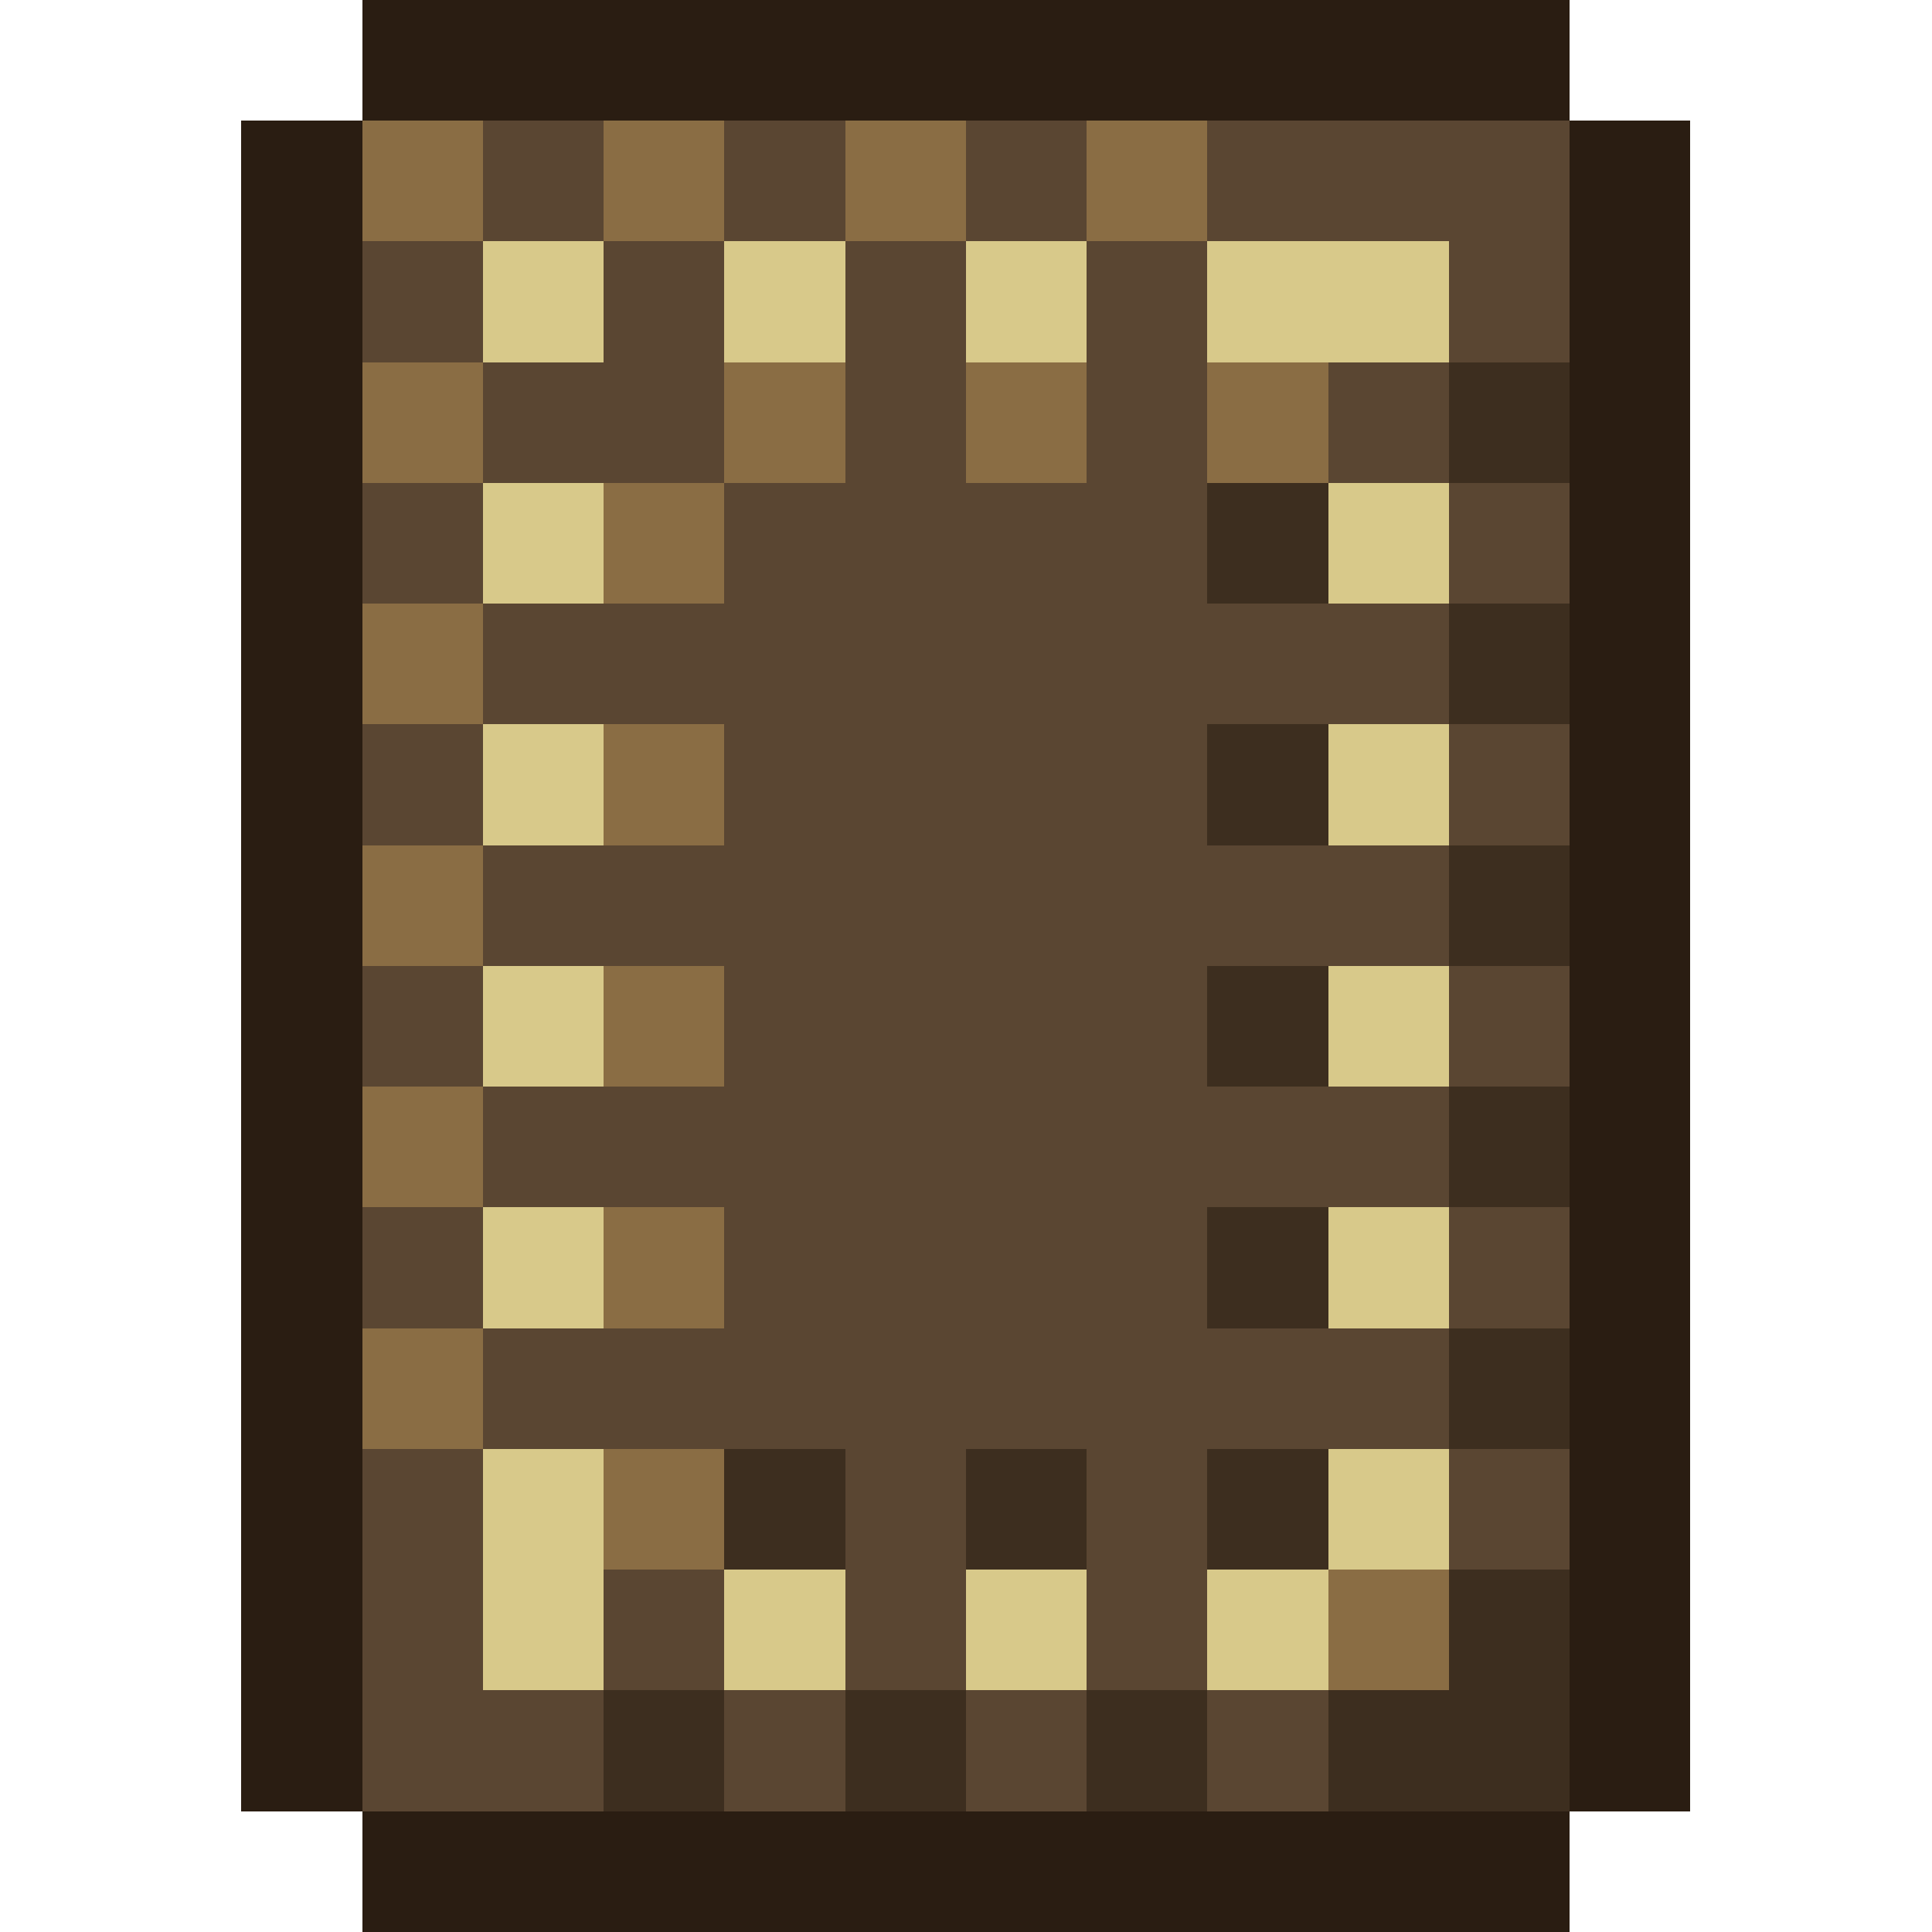
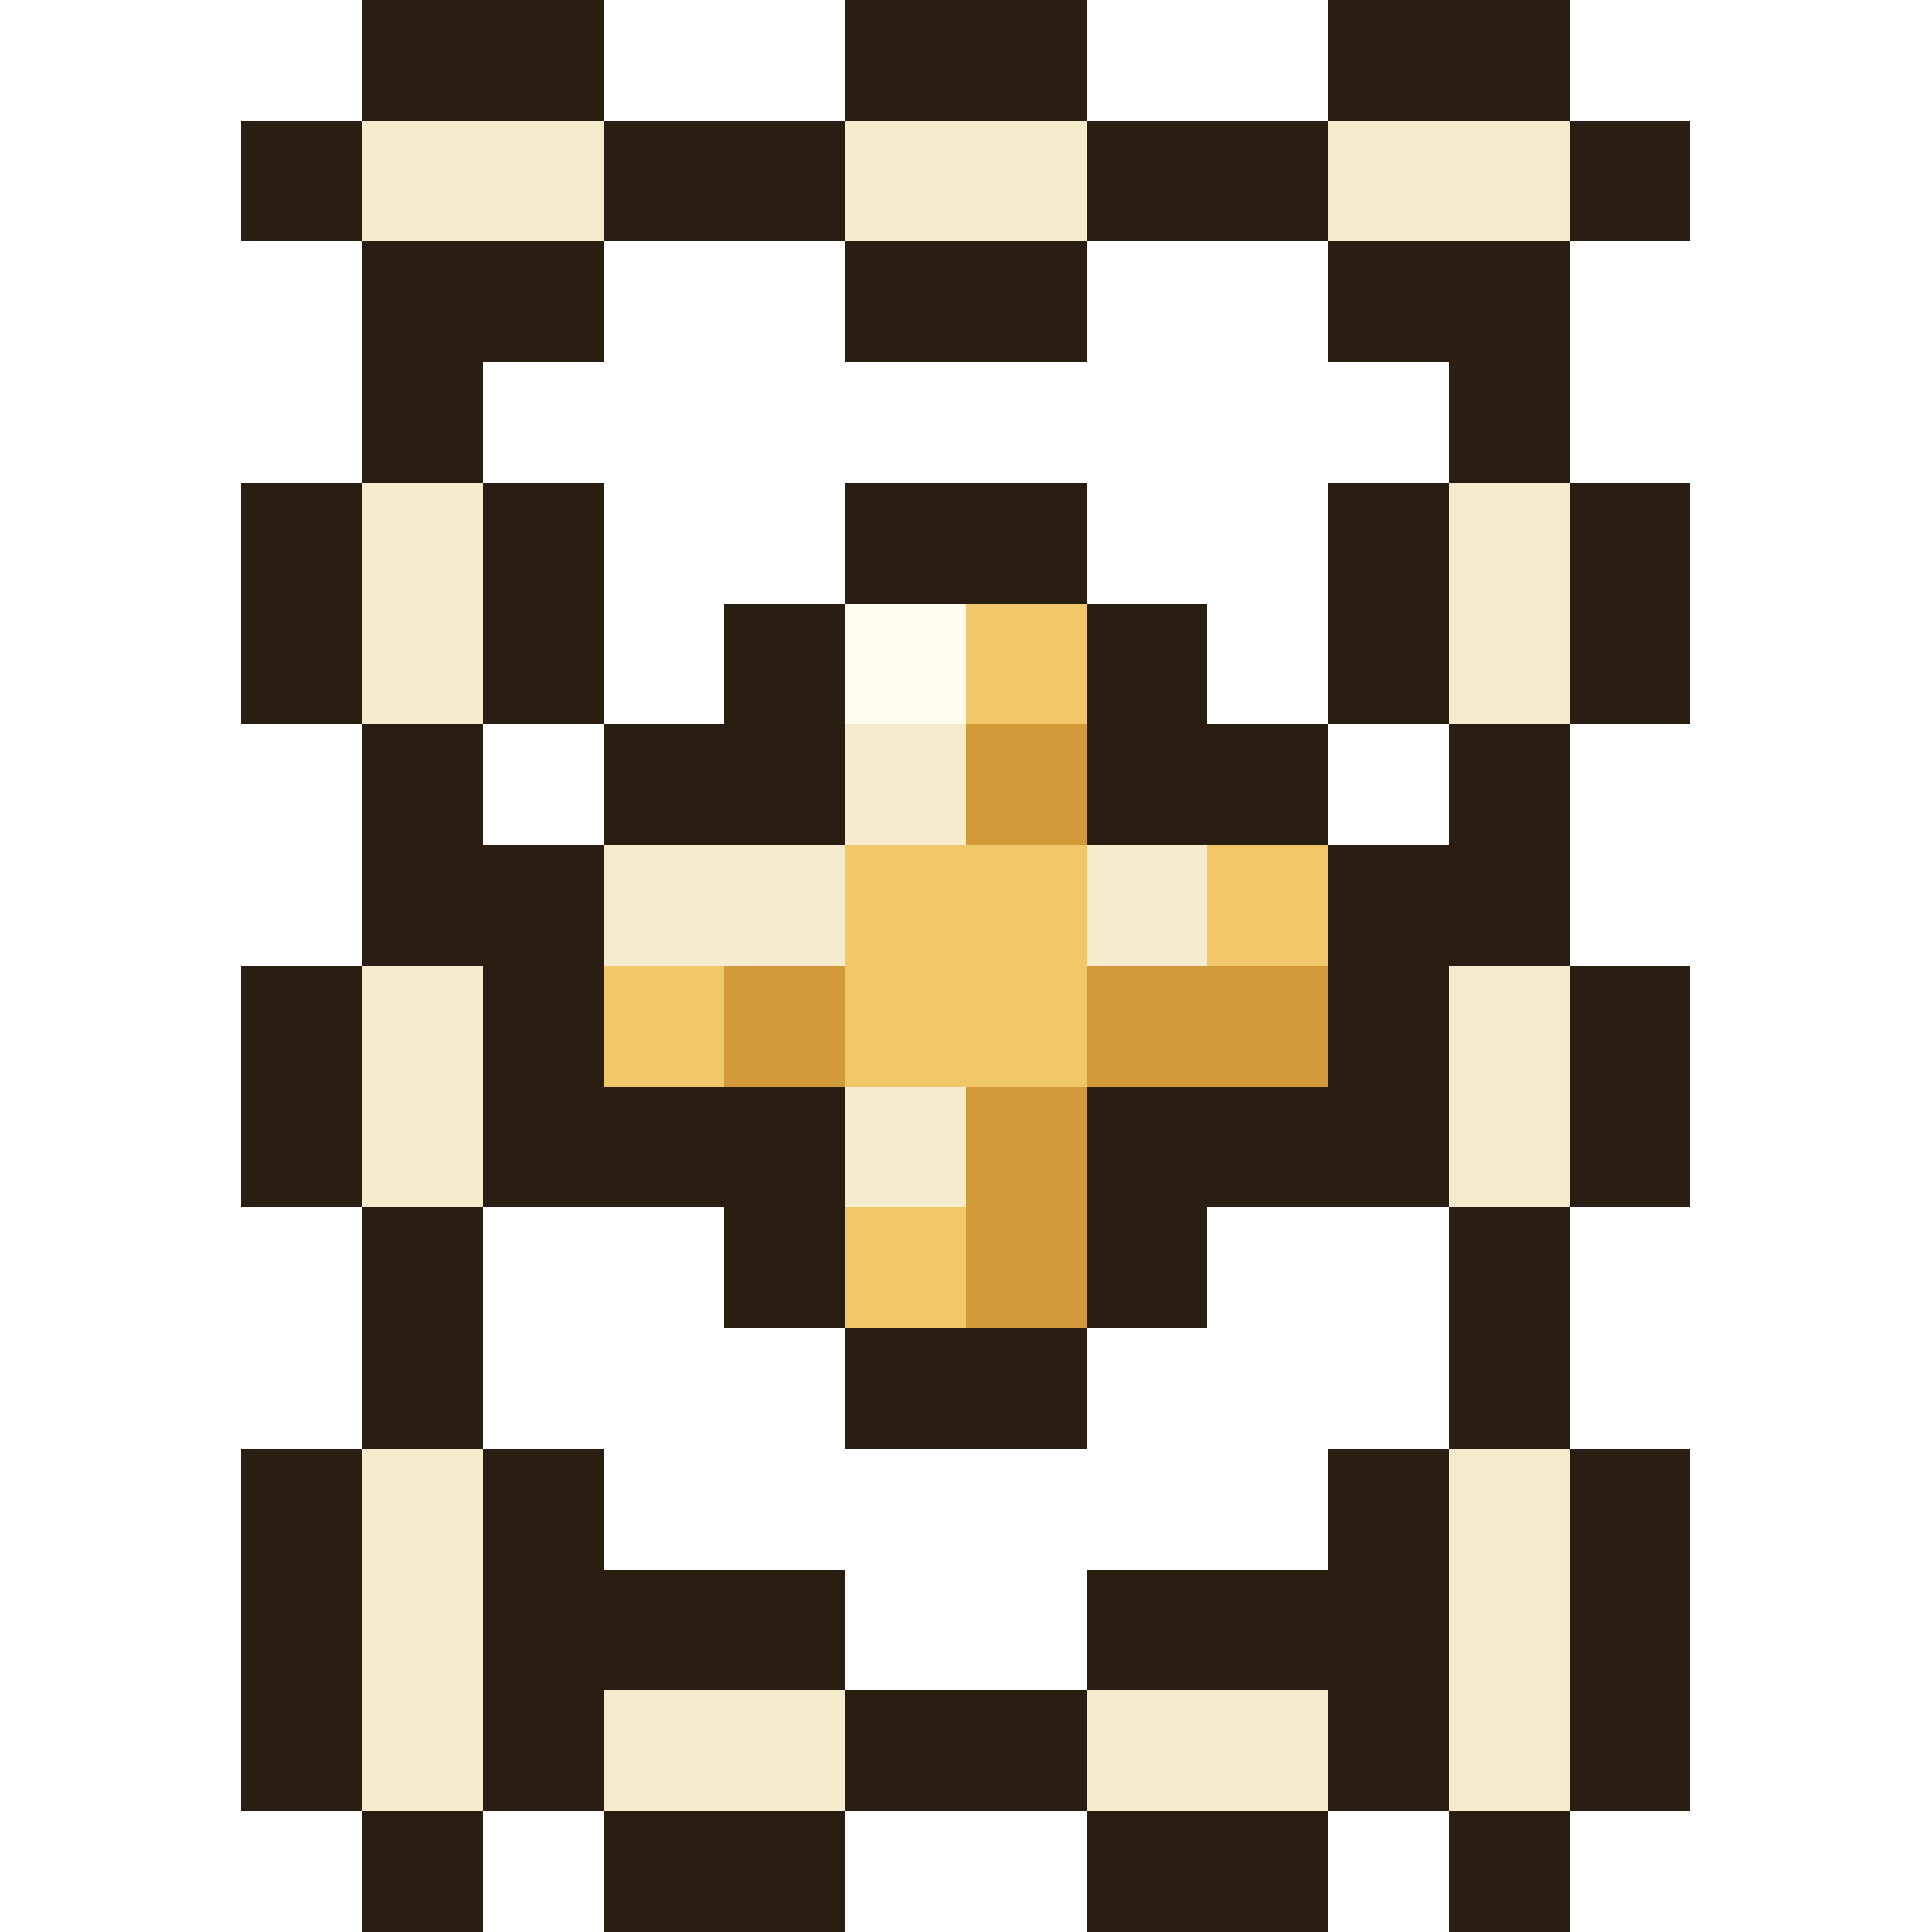
<svg xmlns="http://www.w3.org/2000/svg" width="16" height="16" viewBox="0 0 16 16" shape-rendering="crispEdges">
-   <path fill="#2a1d12" d="M3 0h1v1h-1zM4 0h1v1h-1zM5 0h1v1h-1zM6 0h1v1h-1zM7 0h1v1h-1zM8 0h1v1h-1zM9 0h1v1h-1zM10 0h1v1h-1zM11 0h1v1h-1zM12 0h1v1h-1zM2 1h1v1h-1zM13 1h1v1h-1zM2 2h1v1h-1zM13 2h1v1h-1zM2 3h1v1h-1zM13 3h1v1h-1zM2 4h1v1h-1zM13 4h1v1h-1zM2 5h1v1h-1zM13 5h1v1h-1zM2 6h1v1h-1zM13 6h1v1h-1zM2 7h1v1h-1zM13 7h1v1h-1zM2 8h1v1h-1zM13 8h1v1h-1zM2 9h1v1h-1zM13 9h1v1h-1zM2 10h1v1h-1zM13 10h1v1h-1zM2 11h1v1h-1zM13 11h1v1h-1zM2 12h1v1h-1zM13 12h1v1h-1zM2 13h1v1h-1zM13 13h1v1h-1zM2 14h1v1h-1zM13 14h1v1h-1zM3 15h1v1h-1zM4 15h1v1h-1zM5 15h1v1h-1zM6 15h1v1h-1zM7 15h1v1h-1zM8 15h1v1h-1zM9 15h1v1h-1zM10 15h1v1h-1zM11 15h1v1h-1zM12 15h1v1h-1z" />
-   <path fill="#8a6d44" d="M3 1h1v1h-1zM5 1h1v1h-1zM7 1h1v1h-1zM9 1h1v1h-1zM3 3h1v1h-1zM6 3h1v1h-1zM8 3h1v1h-1zM10 3h1v1h-1zM5 4h1v1h-1zM3 5h1v1h-1zM5 6h1v1h-1zM3 7h1v1h-1zM5 8h1v1h-1zM3 9h1v1h-1zM5 10h1v1h-1zM3 11h1v1h-1zM5 12h1v1h-1zM11 13h1v1h-1z" />
-   <path fill="#5a4632" d="M4 1h1v1h-1zM6 1h1v1h-1zM8 1h1v1h-1zM10 1h1v1h-1zM11 1h1v1h-1zM12 1h1v1h-1zM3 2h1v1h-1zM5 2h1v1h-1zM7 2h1v1h-1zM9 2h1v1h-1zM12 2h1v1h-1zM4 3h1v1h-1zM5 3h1v1h-1zM7 3h1v1h-1zM9 3h1v1h-1zM11 3h1v1h-1zM3 4h1v1h-1zM6 4h1v1h-1zM7 4h1v1h-1zM8 4h1v1h-1zM9 4h1v1h-1zM12 4h1v1h-1zM4 5h1v1h-1zM5 5h1v1h-1zM6 5h1v1h-1zM7 5h1v1h-1zM8 5h1v1h-1zM9 5h1v1h-1zM10 5h1v1h-1zM11 5h1v1h-1zM3 6h1v1h-1zM6 6h1v1h-1zM7 6h1v1h-1zM8 6h1v1h-1zM9 6h1v1h-1zM12 6h1v1h-1zM4 7h1v1h-1zM5 7h1v1h-1zM6 7h1v1h-1zM7 7h1v1h-1zM8 7h1v1h-1zM9 7h1v1h-1zM10 7h1v1h-1zM11 7h1v1h-1zM3 8h1v1h-1zM6 8h1v1h-1zM7 8h1v1h-1zM8 8h1v1h-1zM9 8h1v1h-1zM12 8h1v1h-1zM4 9h1v1h-1zM5 9h1v1h-1zM6 9h1v1h-1zM7 9h1v1h-1zM8 9h1v1h-1zM9 9h1v1h-1zM10 9h1v1h-1zM11 9h1v1h-1zM3 10h1v1h-1zM6 10h1v1h-1zM7 10h1v1h-1zM8 10h1v1h-1zM9 10h1v1h-1zM12 10h1v1h-1zM4 11h1v1h-1zM5 11h1v1h-1zM6 11h1v1h-1zM7 11h1v1h-1zM8 11h1v1h-1zM9 11h1v1h-1zM10 11h1v1h-1zM11 11h1v1h-1zM3 12h1v1h-1zM7 12h1v1h-1zM9 12h1v1h-1zM12 12h1v1h-1zM3 13h1v1h-1zM5 13h1v1h-1zM7 13h1v1h-1zM9 13h1v1h-1zM3 14h1v1h-1zM4 14h1v1h-1zM6 14h1v1h-1zM8 14h1v1h-1zM10 14h1v1h-1z" />
-   <path fill="#d8c98a" d="M4 2h1v1h-1zM6 2h1v1h-1zM8 2h1v1h-1zM10 2h1v1h-1zM11 2h1v1h-1zM4 4h1v1h-1zM11 4h1v1h-1zM4 6h1v1h-1zM11 6h1v1h-1zM4 8h1v1h-1zM11 8h1v1h-1zM4 10h1v1h-1zM11 10h1v1h-1zM4 12h1v1h-1zM11 12h1v1h-1zM4 13h1v1h-1zM6 13h1v1h-1zM8 13h1v1h-1zM10 13h1v1h-1z" />
-   <path fill="#3d2e1f" d="M12 3h1v1h-1zM10 4h1v1h-1zM12 5h1v1h-1zM10 6h1v1h-1zM12 7h1v1h-1zM10 8h1v1h-1zM12 9h1v1h-1zM10 10h1v1h-1zM12 11h1v1h-1zM6 12h1v1h-1zM8 12h1v1h-1zM10 12h1v1h-1zM12 13h1v1h-1zM5 14h1v1h-1zM7 14h1v1h-1zM9 14h1v1h-1zM11 14h1v1h-1zM12 14h1v1h-1z" />
+   <path fill="#2a1d12" d="M3 0h1v1h-1zM4 0h1v1h-1zM7 0h1v1h-1zM8 0h1v1h-1zM11 0h1v1h-1zM12 0h1v1h-1zM2 1h1v1h-1zM5 1h1v1h-1zM6 1h1v1h-1zM9 1h1v1h-1zM10 1h1v1h-1zM13 1h1v1h-1zM3 2h1v1h-1zM4 2h1v1h-1zM7 2h1v1h-1zM8 2h1v1h-1zM11 2h1v1h-1zM12 2h1v1h-1zM3 3h1v1h-1zM12 3h1v1h-1zM2 4h1v1h-1zM4 4h1v1h-1zM7 4h1v1h-1zM8 4h1v1h-1zM11 4h1v1h-1zM13 4h1v1h-1zM2 5h1v1h-1zM4 5h1v1h-1zM6 5h1v1h-1zM9 5h1v1h-1zM11 5h1v1h-1zM13 5h1v1h-1zM3 6h1v1h-1zM5 6h1v1h-1zM6 6h1v1h-1zM9 6h1v1h-1zM10 6h1v1h-1zM12 6h1v1h-1zM3 7h1v1h-1zM4 7h1v1h-1zM11 7h1v1h-1zM12 7h1v1h-1zM2 8h1v1h-1zM4 8h1v1h-1zM11 8h1v1h-1zM13 8h1v1h-1zM2 9h1v1h-1zM4 9h1v1h-1zM5 9h1v1h-1zM6 9h1v1h-1zM9 9h1v1h-1zM10 9h1v1h-1zM11 9h1v1h-1zM13 9h1v1h-1zM3 10h1v1h-1zM6 10h1v1h-1zM9 10h1v1h-1zM12 10h1v1h-1zM3 11h1v1h-1zM7 11h1v1h-1zM8 11h1v1h-1zM12 11h1v1h-1zM2 12h1v1h-1zM4 12h1v1h-1zM11 12h1v1h-1zM13 12h1v1h-1zM2 13h1v1h-1zM4 13h1v1h-1zM5 13h1v1h-1zM6 13h1v1h-1zM9 13h1v1h-1zM10 13h1v1h-1zM11 13h1v1h-1zM13 13h1v1h-1zM2 14h1v1h-1zM4 14h1v1h-1zM7 14h1v1h-1zM8 14h1v1h-1zM11 14h1v1h-1zM13 14h1v1h-1zM3 15h1v1h-1zM5 15h1v1h-1zM6 15h1v1h-1zM9 15h1v1h-1zM10 15h1v1h-1zM12 15h1v1h-1z" />
+   <path fill="#f6ebcc" d="M3 1h1v1h-1zM4 1h1v1h-1zM7 1h1v1h-1zM8 1h1v1h-1zM11 1h1v1h-1zM12 1h1v1h-1zM3 4h1v1h-1zM12 4h1v1h-1zM3 5h1v1h-1zM12 5h1v1h-1zM7 6h1v1h-1zM5 7h1v1h-1zM6 7h1v1h-1zM9 7h1v1h-1zM3 8h1v1h-1zM12 8h1v1h-1zM3 9h1v1h-1zM7 9h1v1h-1zM12 9h1v1h-1zM3 12h1v1h-1zM12 12h1v1h-1zM3 13h1v1h-1zM12 13h1v1h-1zM3 14h1v1h-1zM5 14h1v1h-1zM6 14h1v1h-1zM9 14h1v1h-1zM10 14h1v1h-1zM12 14h1v1h-1z" />
+   <path fill="#fffdf1" d="M7 5h1v1h-1z" />
+   <path fill="#f0c86a" d="M8 5h1v1h-1zM7 7h1v1h-1zM8 7h1v1h-1zM10 7h1v1h-1zM5 8h1v1h-1zM7 8h1v1h-1zM8 8h1v1h-1zM7 10h1v1h-1z" />
+   <path fill="#d39a3a" d="M8 6h1v1h-1zM6 8h1v1h-1zM9 8h1v1h-1zM10 8h1v1h-1zM8 9h1v1h-1zM8 10h1v1h-1z" />
</svg>
